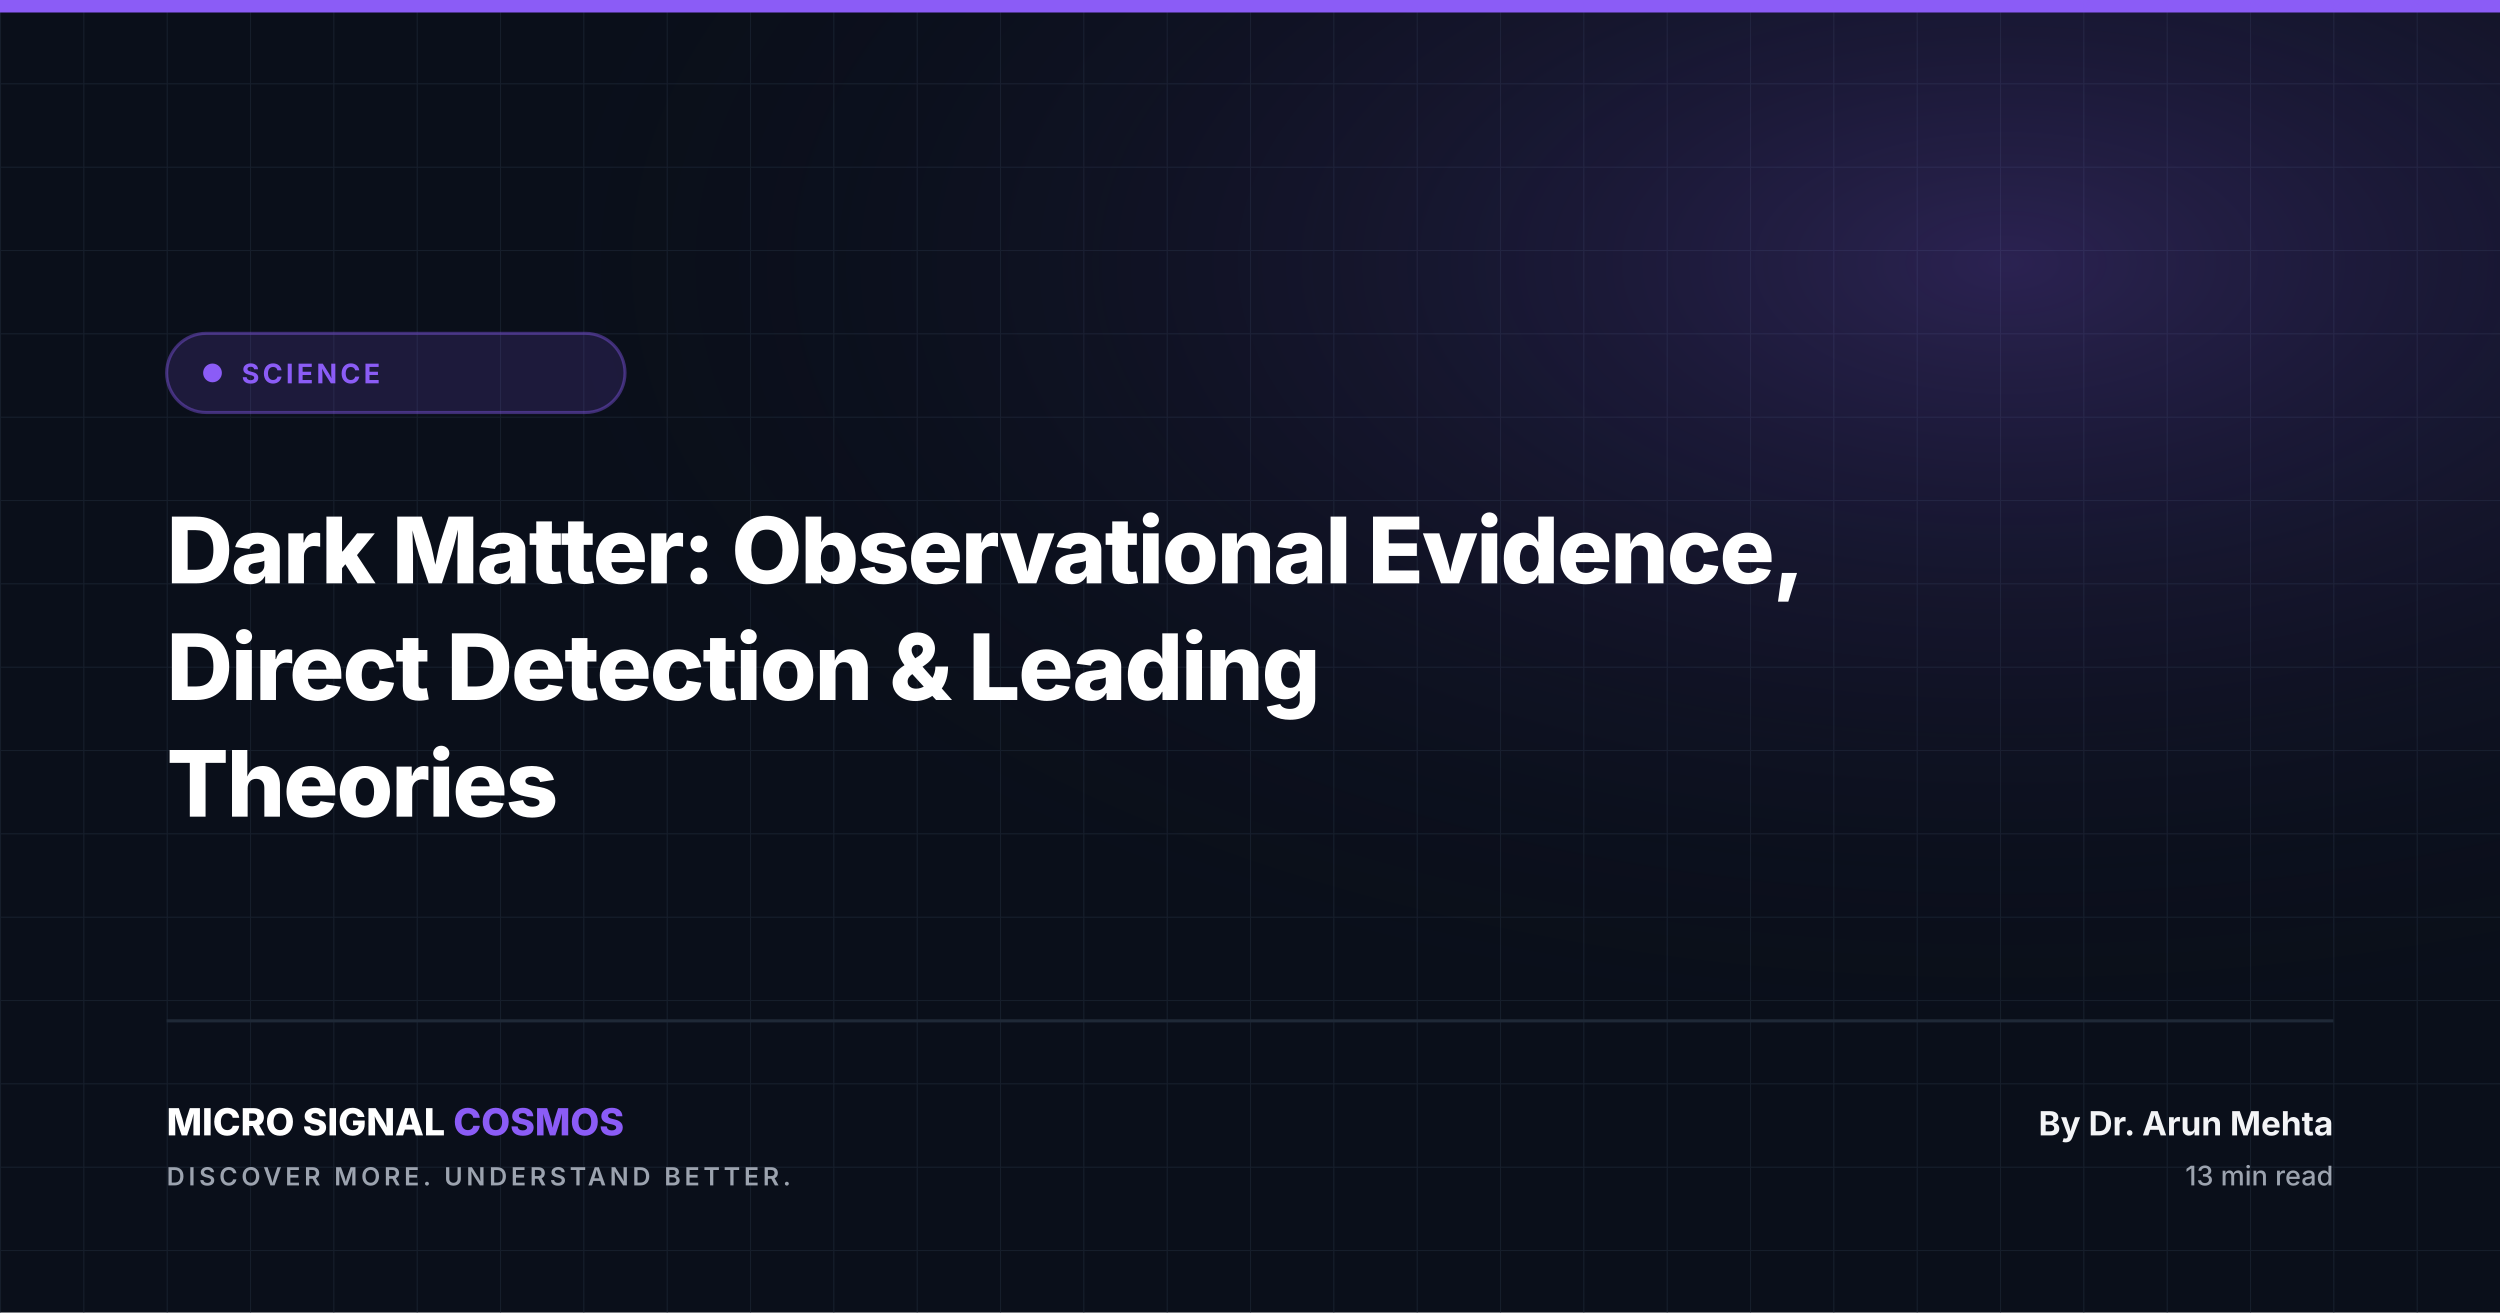
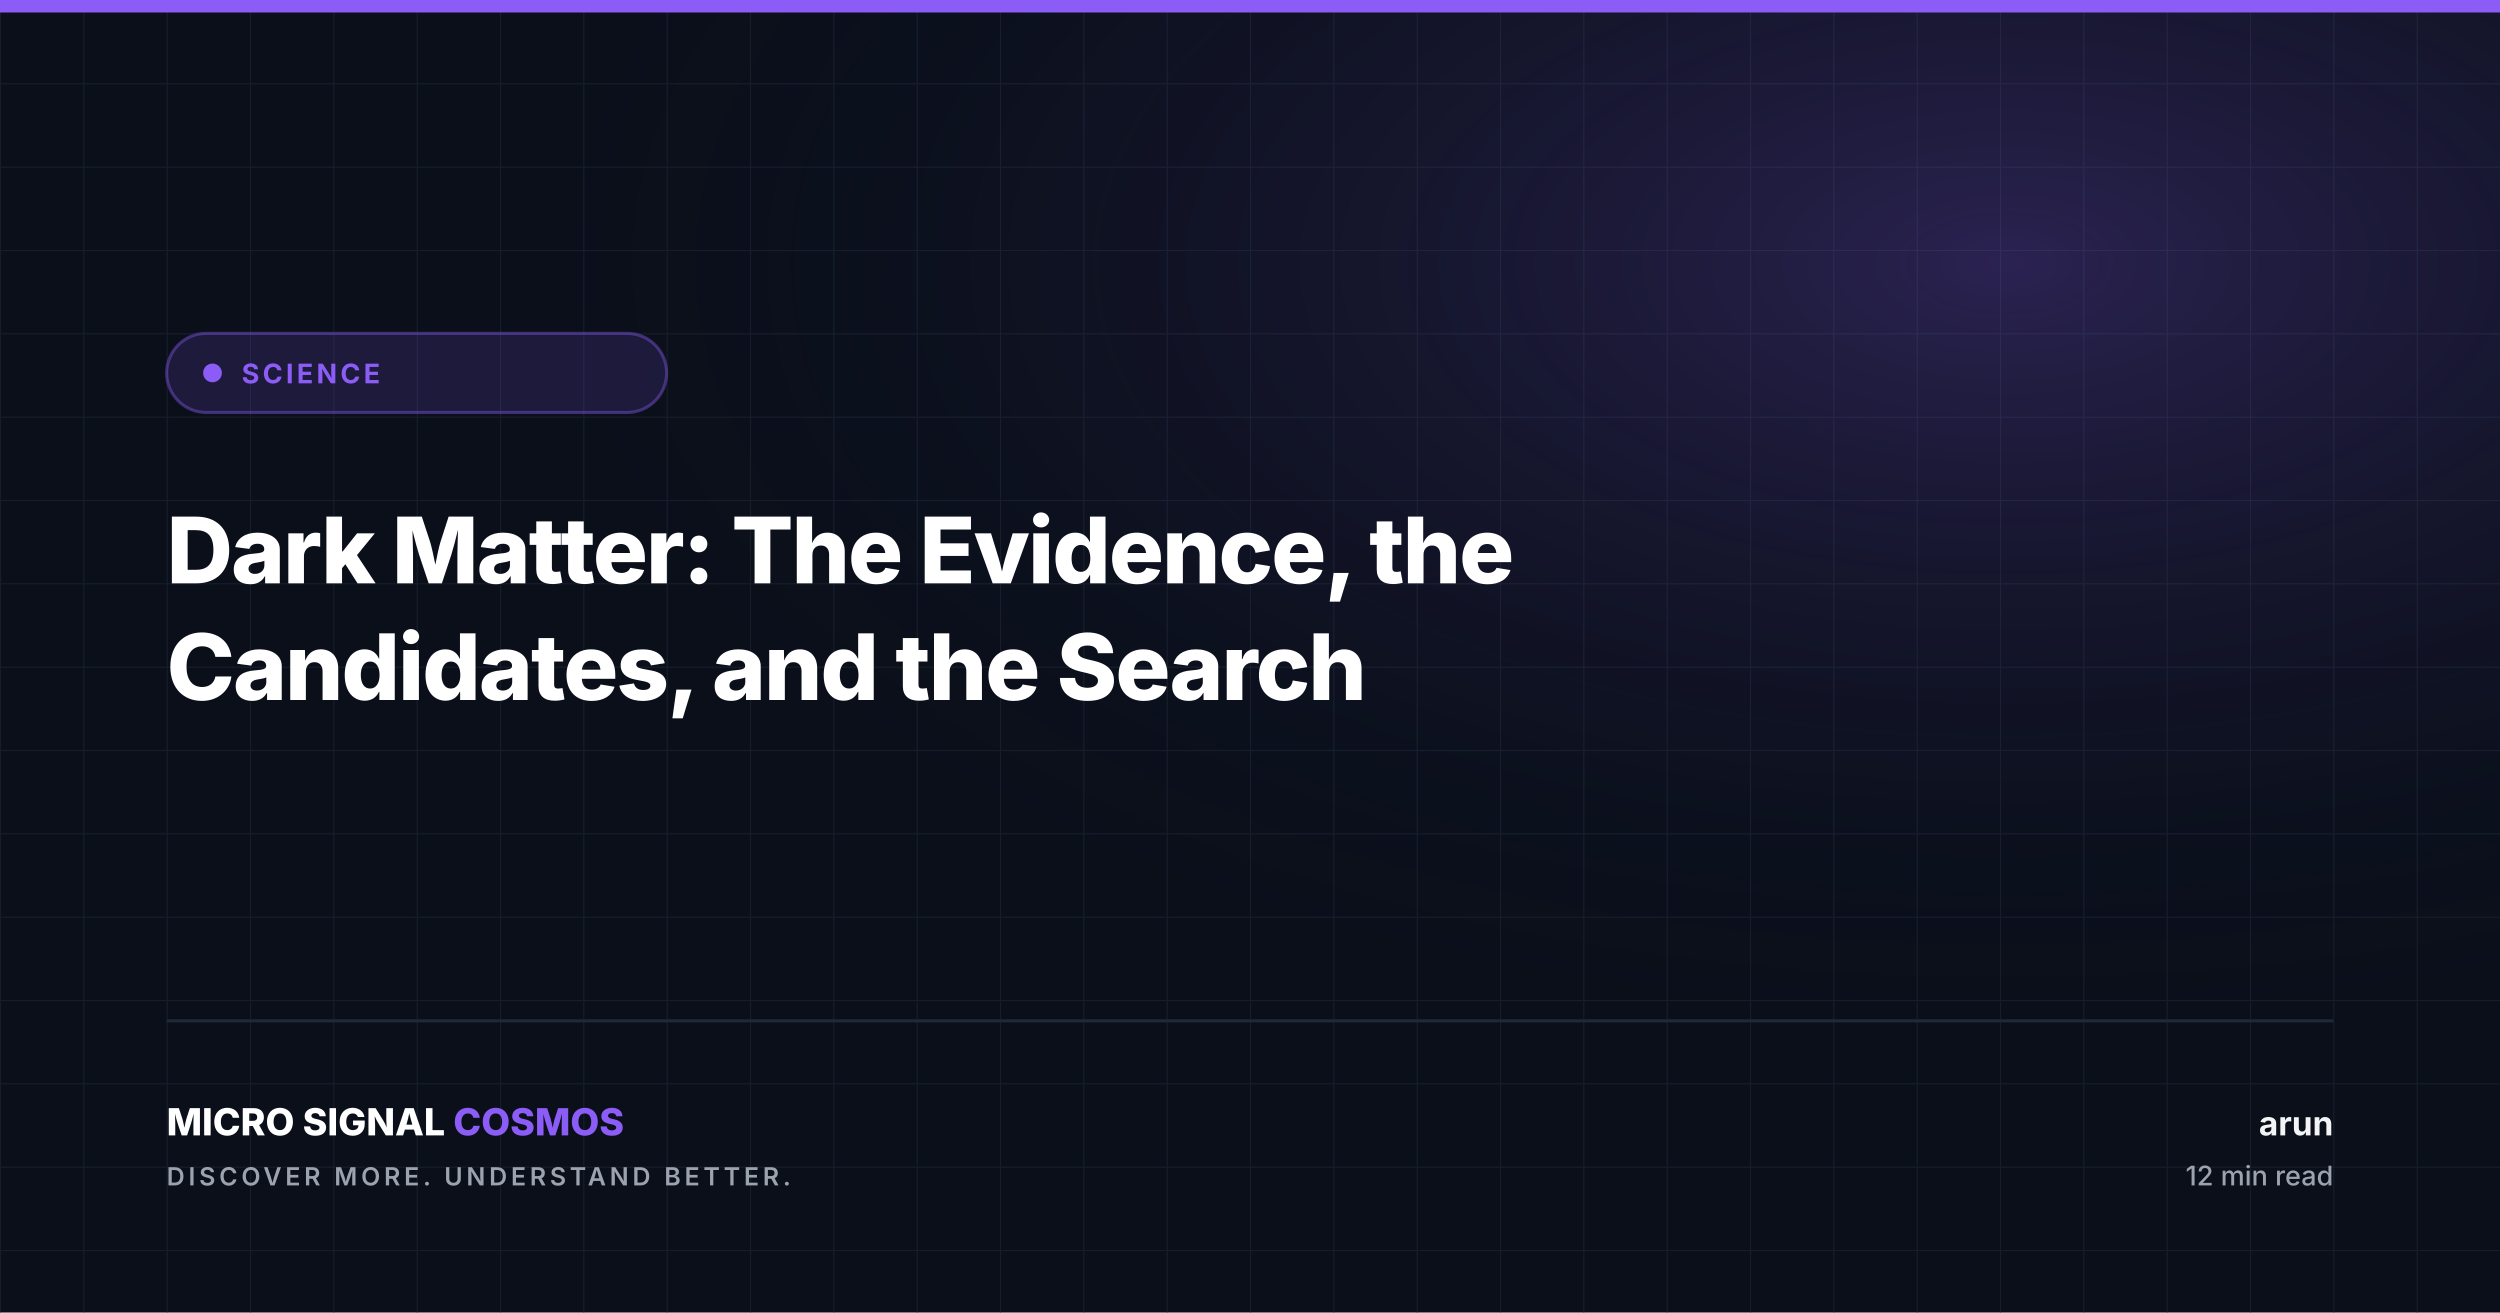
<svg xmlns="http://www.w3.org/2000/svg" viewBox="0 0 1200 630" width="1200" height="630">
  <defs>
    <radialGradient id="glow" cx="80%" cy="20%" r="60%">
      <stop offset="0%" stop-color="#8b5cf6" stop-opacity="0.25" />
      <stop offset="100%" stop-color="#0a0f1a" stop-opacity="0" />
    </radialGradient>
    <pattern id="grid" width="40" height="40" patternUnits="userSpaceOnUse">
      <path d="M 40 0 L 0 0 0 40" fill="none" stroke="#1f2937" stroke-width="1" stroke-opacity="0.6" />
    </pattern>
  </defs>
  <rect width="1200" height="630" fill="#0a0f1a" />
  <rect width="1200" height="630" fill="url(#grid)" />
  <rect width="1200" height="630" fill="url(#glow)" />
  <rect x="0" y="0" width="1200" height="6" fill="#8b5cf6" />
  <g transform="translate(80, 160)">
-     <rect width="220" height="38" rx="19" fill="#8b5cf6" fill-opacity="0.15" stroke="#8b5cf6" stroke-opacity="0.4" stroke-width="1.5" />
+     <rect width="240" height="38" rx="19" fill="#8b5cf6" fill-opacity="0.15" stroke="#8b5cf6" stroke-opacity="0.4" stroke-width="1.5" />
    <circle cx="22" cy="19" r="4.5" fill="#8b5cf6" />
    <text x="36" y="24" font-family="Inter, system-ui, sans-serif" font-size="13" font-weight="700" fill="#8b5cf6" letter-spacing="0.12em">SCIENCE</text>
  </g>
  <g>
-     <text x="80" y="280" font-family="Inter, system-ui, -apple-system, sans-serif" font-size="44" font-weight="800" fill="#FFFFFF" letter-spacing="-0.02em">Dark Matter: Observational Evidence,</text>
-     <text x="80" y="336" font-family="Inter, system-ui, -apple-system, sans-serif" font-size="44" font-weight="800" fill="#FFFFFF" letter-spacing="-0.02em">Direct Detection &amp; Leading</text>
-     <text x="80" y="392" font-family="Inter, system-ui, -apple-system, sans-serif" font-size="44" font-weight="800" fill="#FFFFFF" letter-spacing="-0.02em">Theories</text>
+     <text x="80" y="280" font-family="Inter, system-ui, -apple-system, sans-serif" font-size="44" font-weight="800" fill="#FFFFFF" letter-spacing="-0.02em">Dark Matter: The Evidence, the</text>
+     <text x="80" y="336" font-family="Inter, system-ui, -apple-system, sans-serif" font-size="44" font-weight="800" fill="#FFFFFF" letter-spacing="-0.02em">Candidates, and the Search</text>
  </g>
  <line x1="80" y1="490" x2="1120" y2="490" stroke="#1f2937" stroke-width="1.5" />
  <g transform="translate(80, 545)">
    <text x="0" y="0" font-family="Inter, system-ui, sans-serif" font-size="18" font-weight="800" fill="#FFFFFF">MICRO SIGNAL <tspan fill="#8b5cf6">COSMOS</tspan>
    </text>
    <text x="0" y="24" font-family="Inter, system-ui, sans-serif" font-size="12" font-weight="600" fill="#9ca3af" letter-spacing="0.15em">DISCOVER MORE. UNDERSTAND BETTER.</text>
-     <text x="1040" y="0" text-anchor="end" font-family="Inter, system-ui, sans-serif" font-size="16" font-weight="700" fill="#f3f4f6">By Dr. Arun Mehta</text>
-     <text x="1040" y="24" text-anchor="end" font-family="Inter, system-ui, sans-serif" font-size="13" font-weight="500" fill="#9ca3af">13 min read</text>
+     <text x="1040" y="0" text-anchor="end" font-family="Inter, system-ui, sans-serif" font-size="16" font-weight="700" fill="#f3f4f6">arun</text>
+     <text x="1040" y="24" text-anchor="end" font-family="Inter, system-ui, sans-serif" font-size="13" font-weight="500" fill="#9ca3af">12 min read</text>
  </g>
</svg>
